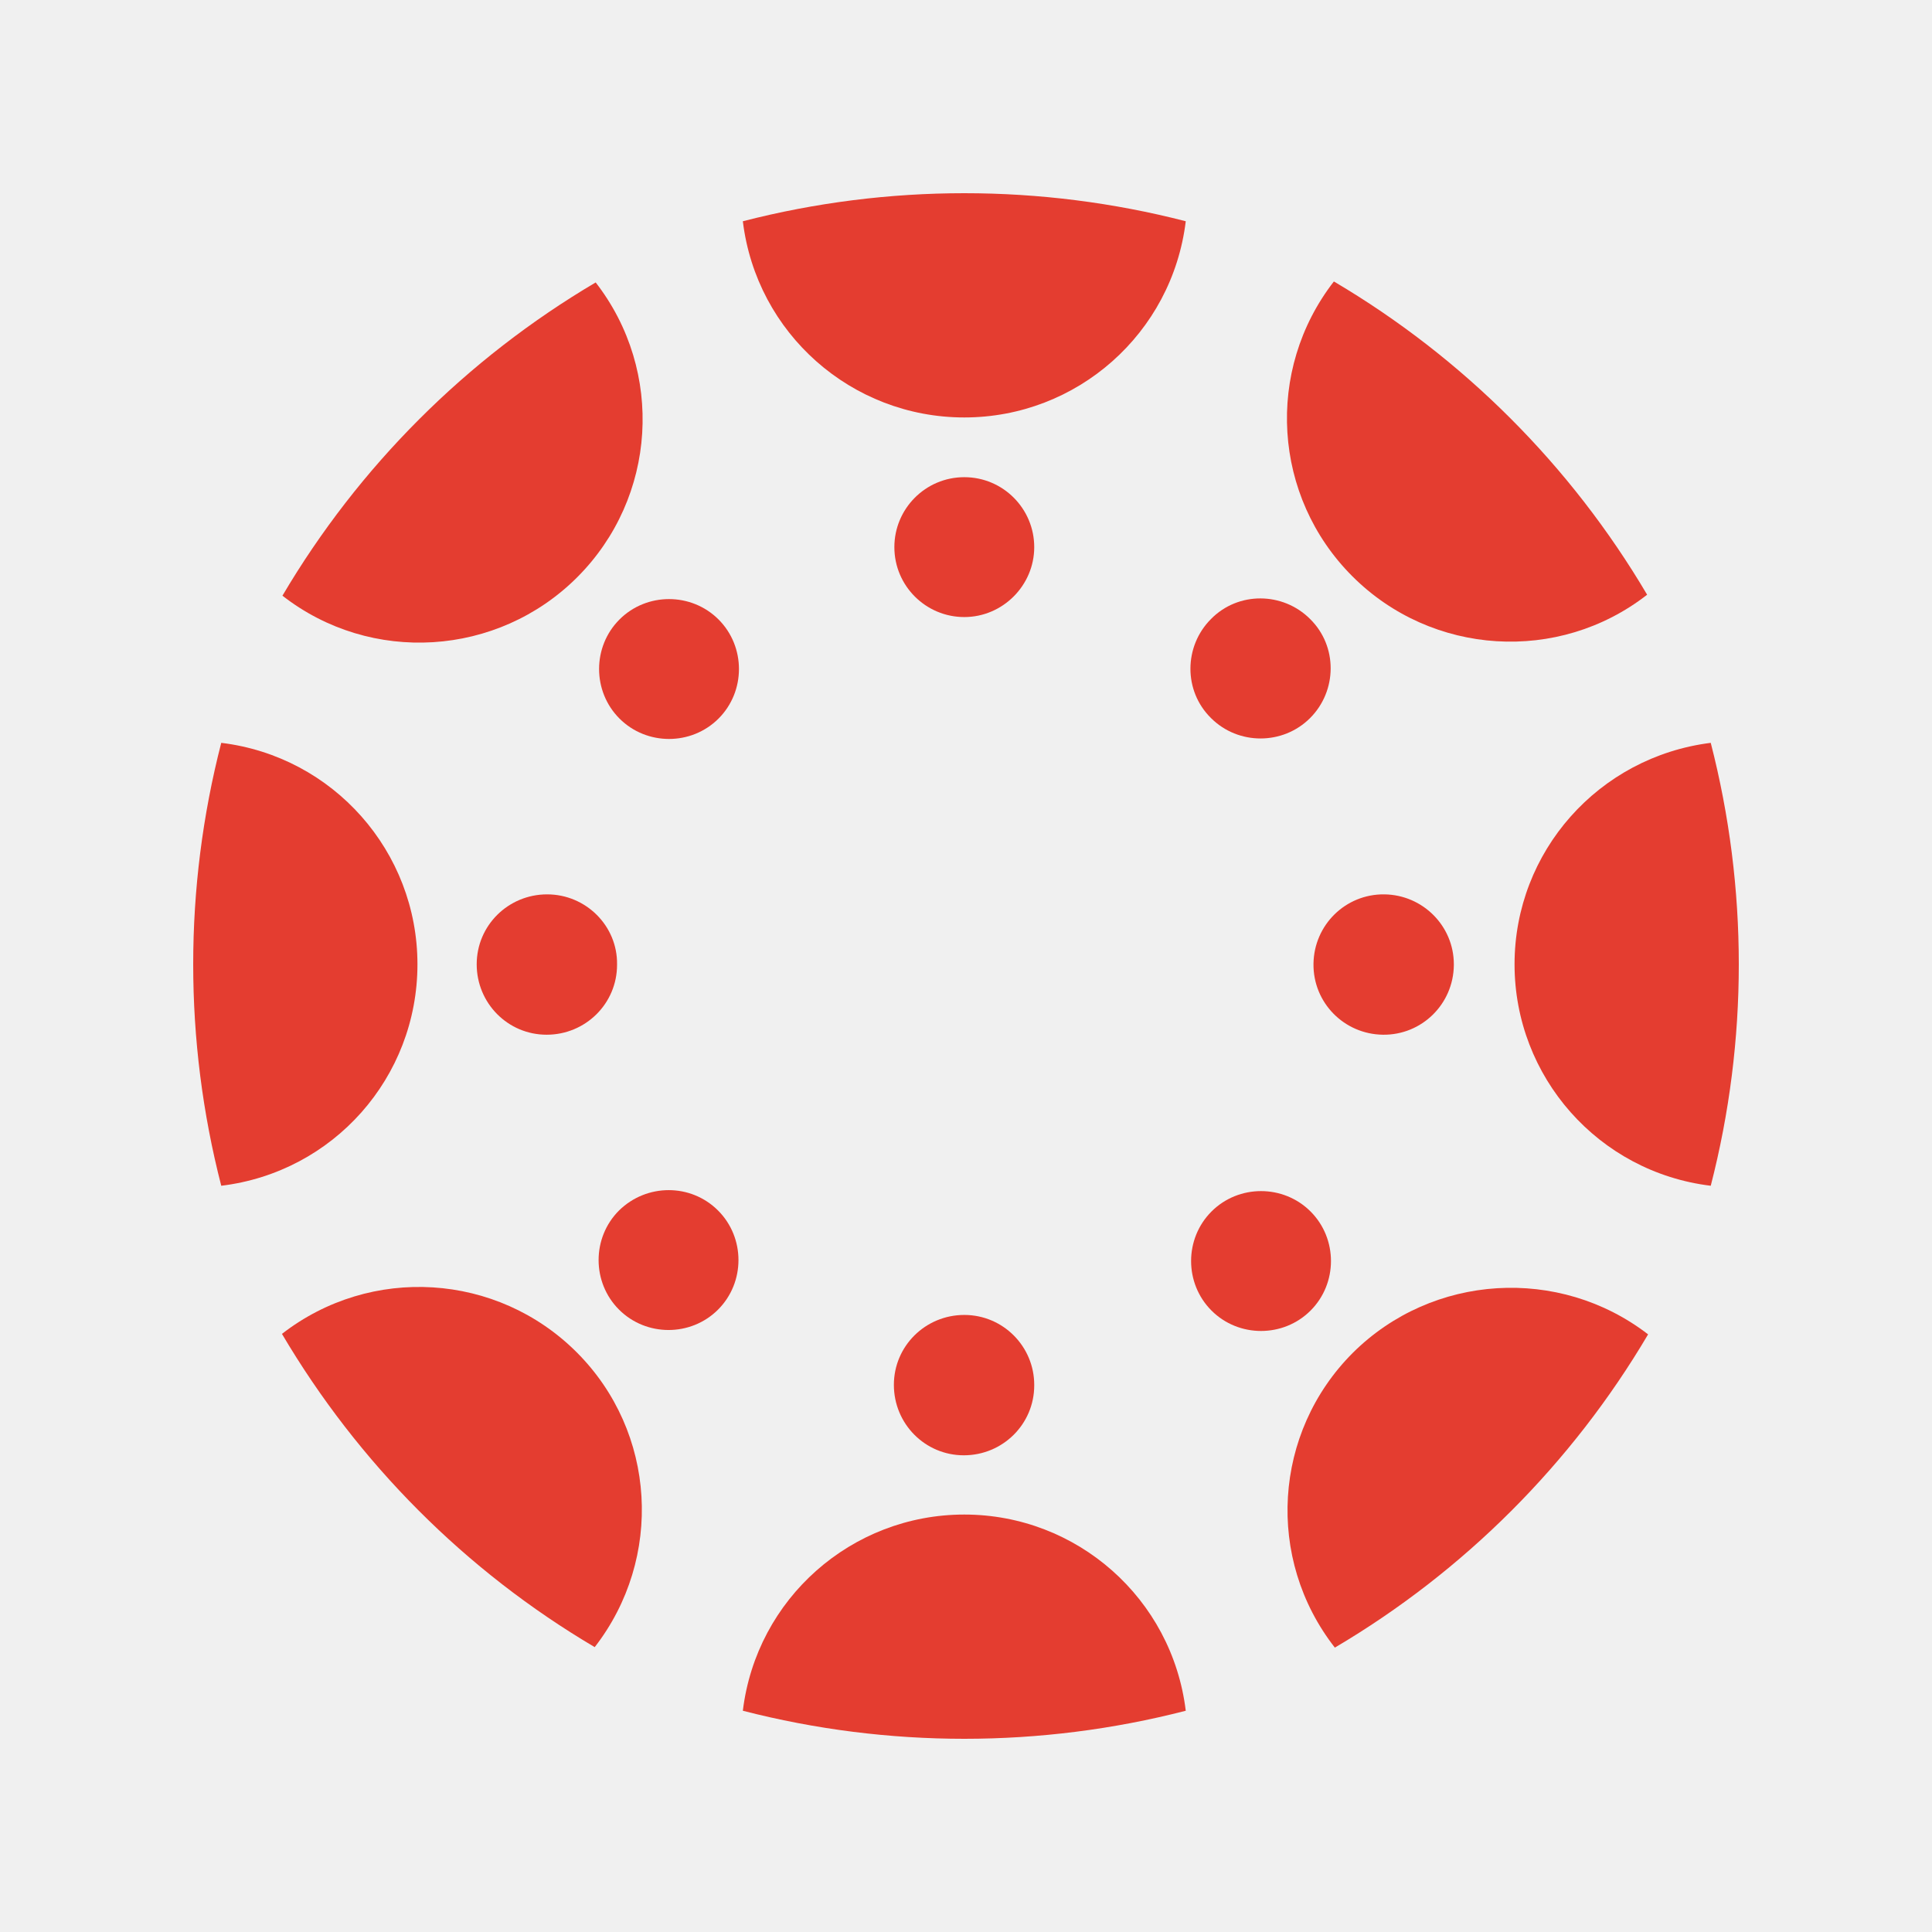
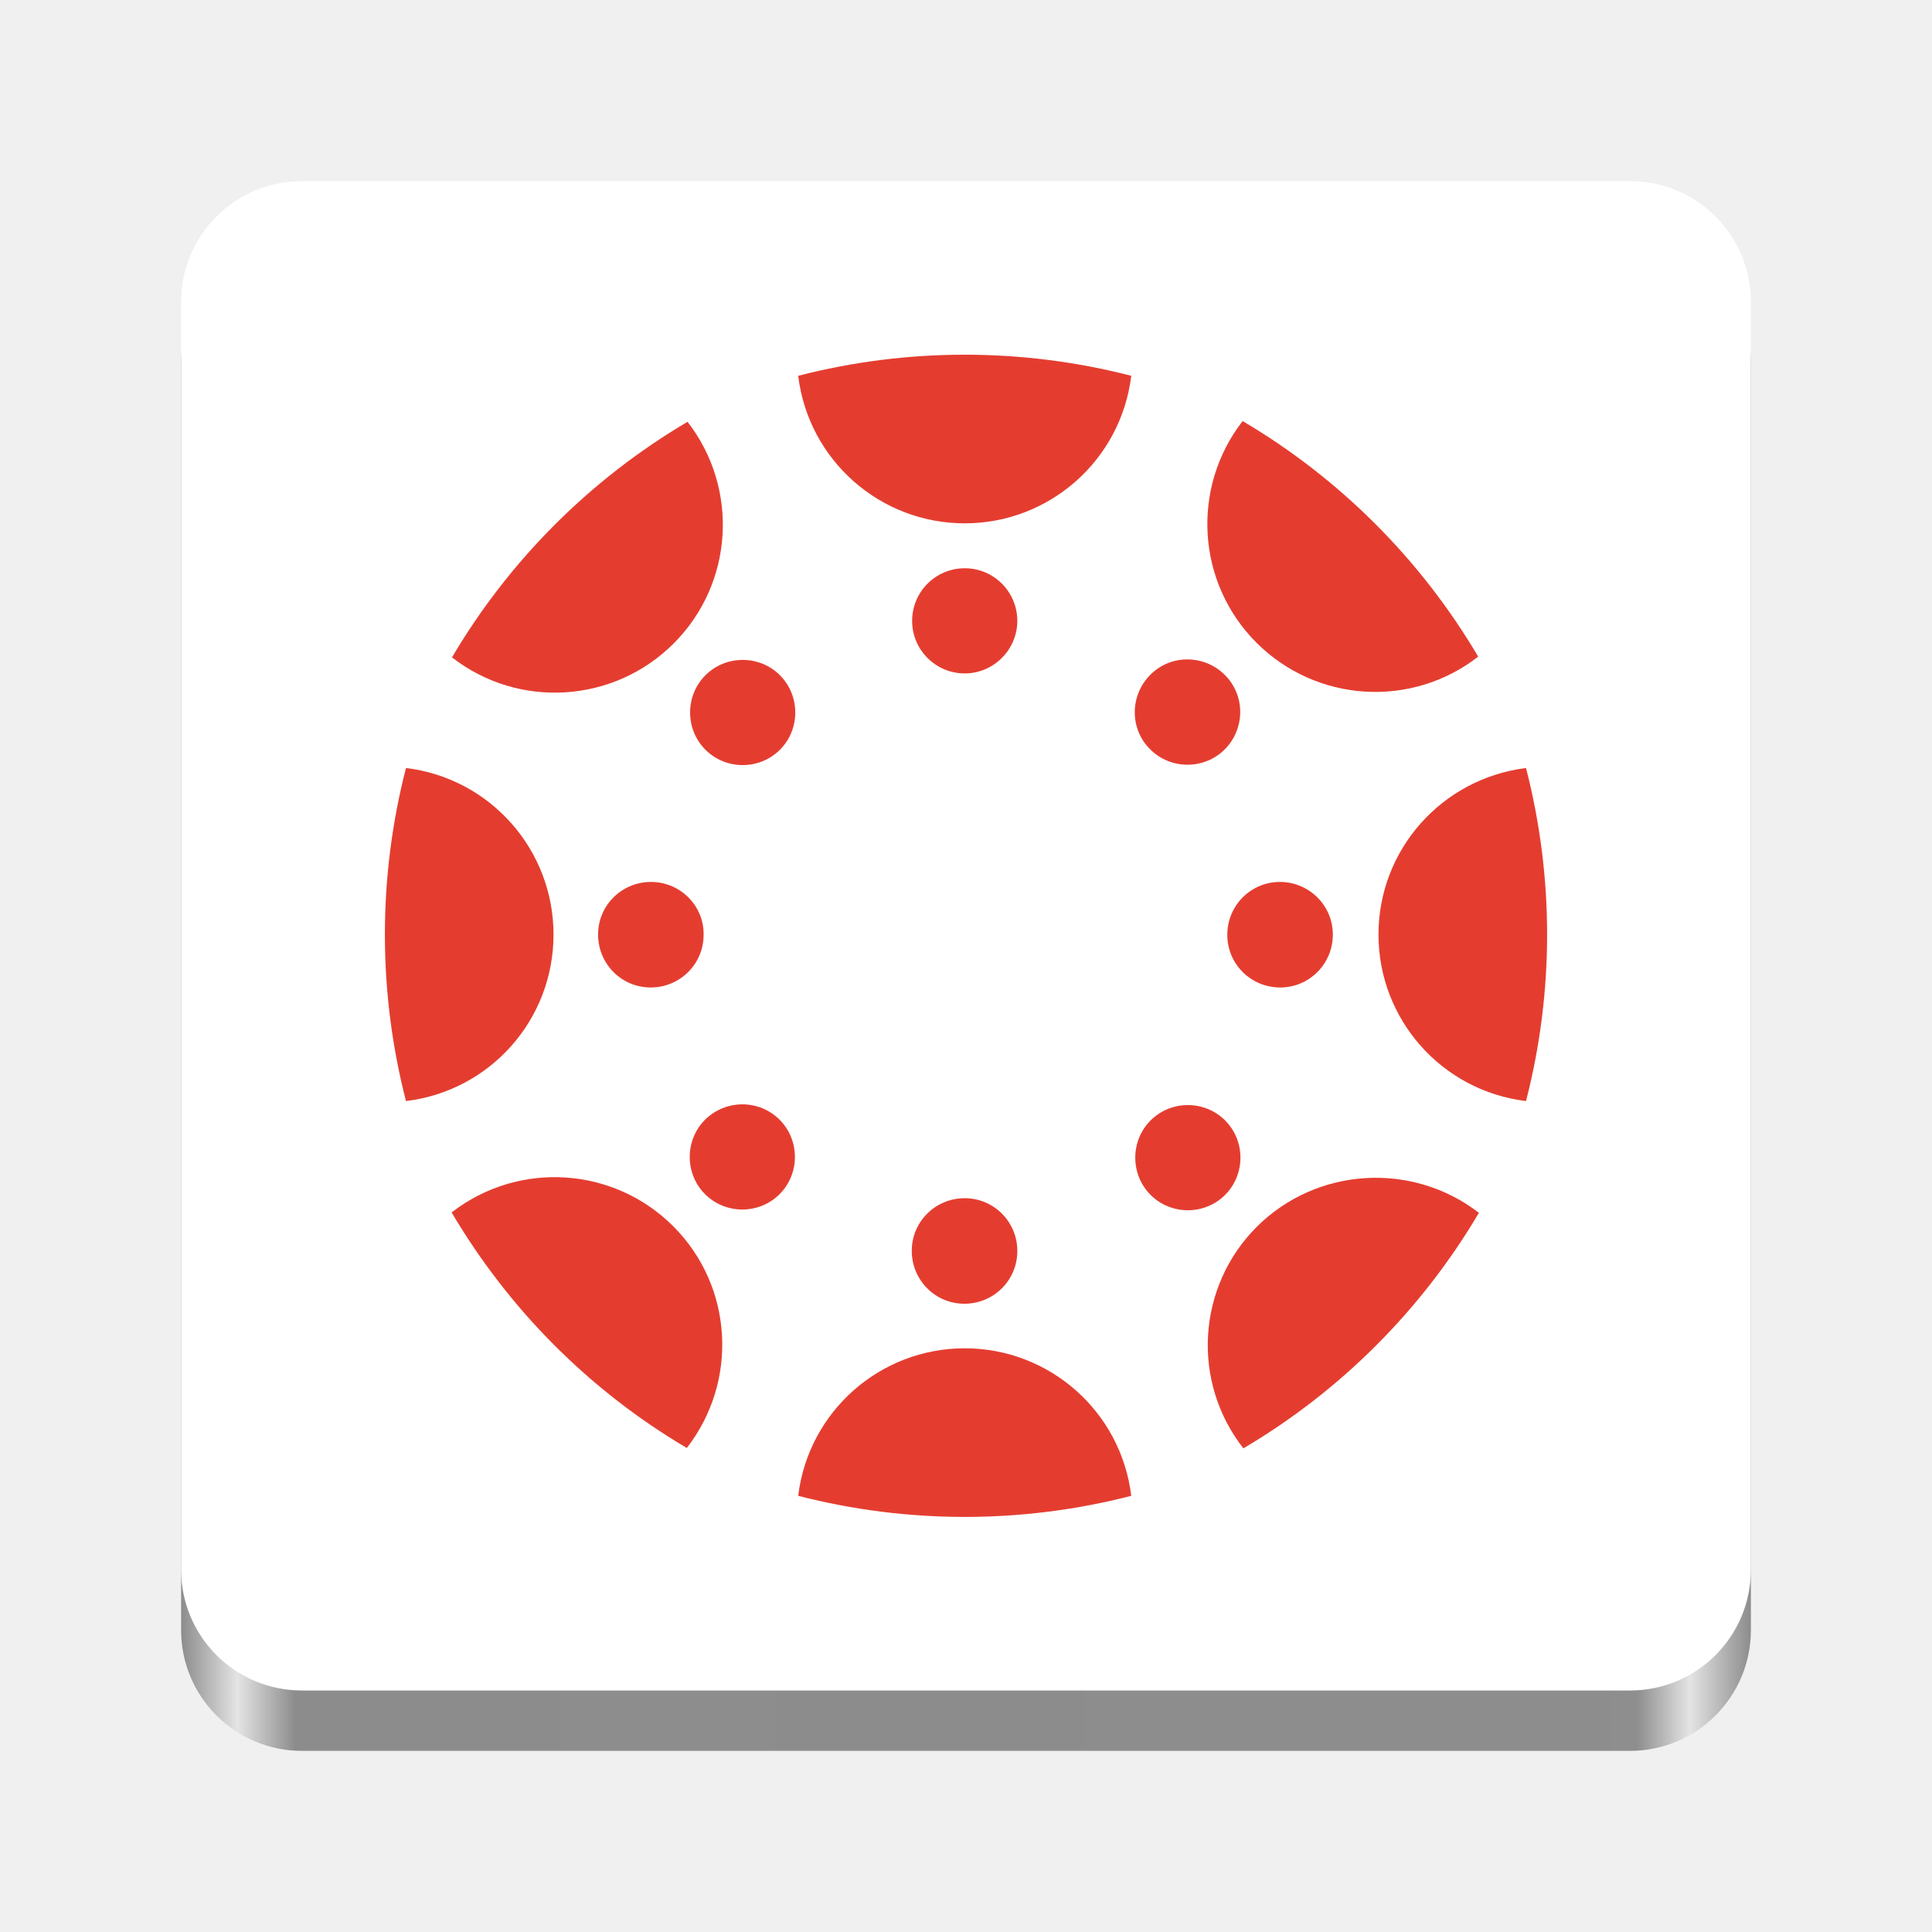
- <svg xmlns="http://www.w3.org/2000/svg" version="1.1" id="layer" x="0px" y="0px" viewBox="0 0 512 512" xml:space="preserve" width="512" height="512">
-   <defs id="defs22" />
-   <style type="text/css" id="style1">
- 	.st0{fill:#E43D30;}
- 	.st1{fill:#A6A8AB;}
- </style>
-   <g id="Layer_2" transform="matrix(1.287038,0,0,1.287038,-158.362,-40.98413)">
+ <svg xmlns="http://www.w3.org/2000/svg" xmlns:xlink="http://www.w3.org/1999/xlink" width="128" height="128" version="1" id="svg44" xml:space="preserve">
+   <defs id="defs48">
+     <linearGradient xlink:href="#linearGradient1571" id="linearGradient1573" x1="12" y1="66" x2="116" y2="66" gradientUnits="userSpaceOnUse" />
+     <linearGradient id="linearGradient1571">
+       <stop style="stop-color:#8c8c8c;stop-opacity:1;" offset="0" id="stop1567" />
+       <stop style="stop-color:#e4e4e4;stop-opacity:1;" offset="0.036" id="stop1575" />
+       <stop style="stop-color:#8c8c8c;stop-opacity:1;" offset="0.073" id="stop1577" />
+       <stop style="stop-color:#8c8c8c;stop-opacity:0.99;" offset="0.927" id="stop1579" />
+       <stop style="stop-color:#e4e4e4;stop-opacity:1;" offset="0.961" id="stop1581" />
+       <stop style="stop-color:#8c8c8c;stop-opacity:1;" offset="1" id="stop1569" />
+     </linearGradient>
+   </defs>
+   <rect style="display:inline;fill:url(#linearGradient1573);fill-opacity:1;stroke:none;stroke-width:0.25;stroke-linecap:butt;stroke-linejoin:miter;stroke-miterlimit:4;stroke-dasharray:none;stroke-dashoffset:0;stroke-opacity:1;marker:none;marker-start:none;marker-mid:none;marker-end:none;paint-order:normal;enable-background:new" id="rect1711-5" width="104" height="100" x="12" y="16" rx="8" ry="8" />
+   <rect style="display:inline;fill:#ffffff;fill-opacity:1;stroke:none;stroke-width:0.25;stroke-linecap:butt;stroke-linejoin:miter;stroke-miterlimit:4;stroke-dasharray:none;stroke-dashoffset:0;stroke-opacity:1;marker:none;marker-start:none;marker-mid:none;marker-end:none;paint-order:normal;enable-background:new" id="rect1711" width="104" height="100" x="12" y="12" rx="8" ry="8" />
+   <g id="Layer_2" transform="matrix(0.2419482,0,0,0.2419482,-13.8952,6.170461)">
    <g id="art">
-       <path class="st0" d="m 209,230.4 c 0,-23.2 -17.3,-42.8 -40.4,-45.6 -7.7,29.9 -7.7,61.3 0,91.2 23.1,-2.8 40.4,-22.3 40.4,-45.6 z" id="path1" />
-       <path class="st0" d="m 235.7,216 c -8,0 -14.5,6.4 -14.5,14.4 0,8 6.4,14.5 14.4,14.5 8,0 14.5,-6.4 14.5,-14.4 0,0 0,0 0,-0.1 0.1,-7.9 -6.4,-14.4 -14.4,-14.4 z" id="path2" />
-       <path class="st0" d="m 434.9,230.4 c 0,23.2 17.3,42.8 40.4,45.6 7.7,-29.9 7.7,-61.3 0,-91.2 -23.1,2.9 -40.4,22.4 -40.4,45.6 z" id="path3" />
-       <path class="st0" d="m 408.1,216 c -8,-0.1 -14.5,6.3 -14.6,14.3 -0.1,8 6.3,14.5 14.3,14.6 8,0.1 14.5,-6.3 14.6,-14.3 0,-0.1 0,-0.1 0,-0.2 0,-7.9 -6.4,-14.3 -14.3,-14.4 z" id="path4" />
-       <path class="st0" d="m 321.6,343.7 c -23.2,0 -42.8,17.3 -45.6,40.4 29.9,7.7 61.3,7.7 91.2,0 -2.8,-23.1 -22.4,-40.4 -45.6,-40.4 z" id="path5" />
-       <path class="st0" d="m 321.6,302.6 c -8,0 -14.5,6.4 -14.5,14.4 0,8 6.4,14.5 14.4,14.5 8,0 14.5,-6.4 14.5,-14.4 0,0 0,0 0,-0.1 0,-7.9 -6.4,-14.4 -14.4,-14.4 z" id="path6" />
-       <path class="st0" d="m 321.6,117.8 c 23.2,0 42.8,-17.3 45.6,-40.4 -29.9,-7.7 -61.3,-7.7 -91.2,0 2.8,23.1 22.4,40.4 45.6,40.4 z" id="path7" />
-       <path class="st0" d="m 321.6,130.1 c -8,0 -14.4,6.5 -14.4,14.4 0,8 6.5,14.4 14.4,14.4 7.9,0 14.4,-6.5 14.4,-14.4 v 0 c 0,-7.9 -6.4,-14.4 -14.4,-14.4 z" id="path8" />
-       <path class="st0" d="m 401.6,310.4 c -16.4,16.4 -18,42.4 -3.7,60.7 26.6,-15.7 48.8,-37.9 64.5,-64.5 -18.3,-14.1 -44.4,-12.5 -60.8,3.8 z" id="path9" />
-       <path class="st0" d="m 372.5,281.3 c -5.6,5.6 -5.6,14.8 0,20.4 5.6,5.6 14.8,5.6 20.4,0 5.6,-5.6 5.6,-14.8 0,-20.4 0,0 0,0 0,0 -5.6,-5.6 -14.8,-5.6 -20.4,0 z" id="path10" />
-       <path class="st0" d="m 241.9,150.7 c 16.4,-16.4 18,-42.4 3.8,-60.7 -26.6,15.7 -48.8,37.9 -64.5,64.5 18.2,14.2 44.3,12.6 60.7,-3.8 z" id="path11" />
-       <path class="st0" d="m 250.6,159.4 c -5.6,5.6 -5.6,14.8 0,20.4 5.6,5.6 14.8,5.6 20.4,0 5.6,-5.6 5.6,-14.8 0,-20.4 0,0 0,0 0,0 -5.6,-5.6 -14.8,-5.6 -20.4,0 z" id="path12" />
-       <path class="st0" d="m 401.5,150.5 c 16.4,16.4 42.5,18 60.7,3.8 -15.7,-26.6 -37.9,-48.8 -64.5,-64.5 -14.2,18.3 -12.6,44.3 3.8,60.7 z" id="path13" />
-       <path class="st0" d="m 392.8,179.7 c 5.6,-5.6 5.7,-14.8 0,-20.4 -5.6,-5.6 -14.8,-5.7 -20.4,0 -5.6,5.6 -5.7,14.8 0,20.4 0,0 0,0 0,0 5.6,5.6 14.8,5.6 20.4,0 z" id="path14" />
-       <path class="st0" d="m 241.8,310.3 c -16.4,-16.4 -42.4,-18 -60.7,-3.8 15.7,26.6 37.8,48.8 64.4,64.5 14.2,-18.3 12.7,-44.3 -3.7,-60.7 z" id="path15" />
-       <path class="st0" d="m 250.5,281.1 c -5.6,5.6 -5.6,14.8 0,20.4 5.6,5.6 14.8,5.6 20.4,0 5.6,-5.6 5.6,-14.8 0,-20.4 0,0 0,0 0,0 -5.6,-5.6 -14.7,-5.6 -20.4,0 z" id="path16" />
+       <path class="st0" d="m 209,230.4 c 0,-23.2 -17.3,-42.8 -40.4,-45.6 -7.7,29.9 -7.7,61.3 0,91.2 23.1,-2.8 40.4,-22.3 40.4,-45.6 z" id="path1" style="fill:#e43d30" />
+       <path class="st0" d="m 235.7,216 c -8,0 -14.5,6.4 -14.5,14.4 0,8 6.4,14.5 14.4,14.5 8,0 14.5,-6.4 14.5,-14.4 0,0 0,0 0,-0.1 0.1,-7.9 -6.4,-14.4 -14.4,-14.4 z" id="path2" style="fill:#e43d30" />
+       <path class="st0" d="m 434.9,230.4 c 0,23.2 17.3,42.8 40.4,45.6 7.7,-29.9 7.7,-61.3 0,-91.2 -23.1,2.9 -40.4,22.4 -40.4,45.6 z" id="path3" style="fill:#e43d30" />
+       <path class="st0" d="m 408.1,216 c -8,-0.1 -14.5,6.3 -14.6,14.3 -0.1,8 6.3,14.5 14.3,14.6 8,0.1 14.5,-6.3 14.6,-14.3 0,-0.1 0,-0.1 0,-0.2 0,-7.9 -6.4,-14.3 -14.3,-14.4 z" id="path4" style="fill:#e43d30" />
+       <path class="st0" d="m 321.6,343.7 c -23.2,0 -42.8,17.3 -45.6,40.4 29.9,7.7 61.3,7.7 91.2,0 -2.8,-23.1 -22.4,-40.4 -45.6,-40.4 z" id="path5" style="fill:#e43d30" />
+       <path class="st0" d="m 321.6,302.6 c -8,0 -14.5,6.4 -14.5,14.4 0,8 6.4,14.5 14.4,14.5 8,0 14.5,-6.4 14.5,-14.4 0,0 0,0 0,-0.1 0,-7.9 -6.4,-14.4 -14.4,-14.4 z" id="path6" style="fill:#e43d30" />
+       <path class="st0" d="m 321.6,117.8 c 23.2,0 42.8,-17.3 45.6,-40.4 -29.9,-7.7 -61.3,-7.7 -91.2,0 2.8,23.1 22.4,40.4 45.6,40.4 z" id="path7" style="fill:#e43d30" />
+       <path class="st0" d="m 321.6,130.1 c -8,0 -14.4,6.5 -14.4,14.4 0,8 6.5,14.4 14.4,14.4 7.9,0 14.4,-6.5 14.4,-14.4 v 0 c 0,-7.9 -6.4,-14.4 -14.4,-14.4 z" id="path8" style="fill:#e43d30" />
+       <path class="st0" d="m 401.6,310.4 c -16.4,16.4 -18,42.4 -3.7,60.7 26.6,-15.7 48.8,-37.9 64.5,-64.5 -18.3,-14.1 -44.4,-12.5 -60.8,3.8 z" id="path9" style="fill:#e43d30" />
+       <path class="st0" d="m 372.5,281.3 c -5.6,5.6 -5.6,14.8 0,20.4 5.6,5.6 14.8,5.6 20.4,0 5.6,-5.6 5.6,-14.8 0,-20.4 0,0 0,0 0,0 -5.6,-5.6 -14.8,-5.6 -20.4,0 z" id="path10" style="fill:#e43d30" />
+       <path class="st0" d="m 241.9,150.7 c 16.4,-16.4 18,-42.4 3.8,-60.7 -26.6,15.7 -48.8,37.9 -64.5,64.5 18.2,14.2 44.3,12.6 60.7,-3.8 z" id="path11" style="fill:#e43d30" />
+       <path class="st0" d="m 250.6,159.4 c -5.6,5.6 -5.6,14.8 0,20.4 5.6,5.6 14.8,5.6 20.4,0 5.6,-5.6 5.6,-14.8 0,-20.4 0,0 0,0 0,0 -5.6,-5.6 -14.8,-5.6 -20.4,0 z" id="path12" style="fill:#e43d30" />
+       <path class="st0" d="m 401.5,150.5 c 16.4,16.4 42.5,18 60.7,3.8 -15.7,-26.6 -37.9,-48.8 -64.5,-64.5 -14.2,18.3 -12.6,44.3 3.8,60.7 z" id="path13" style="fill:#e43d30" />
+       <path class="st0" d="m 392.8,179.7 c 5.6,-5.6 5.7,-14.8 0,-20.4 -5.6,-5.6 -14.8,-5.7 -20.4,0 -5.6,5.6 -5.7,14.8 0,20.4 0,0 0,0 0,0 5.6,5.6 14.8,5.6 20.4,0 z" id="path14" style="fill:#e43d30" />
+       <path class="st0" d="m 241.8,310.3 c -16.4,-16.4 -42.4,-18 -60.7,-3.8 15.7,26.6 37.8,48.8 64.4,64.5 14.2,-18.3 12.7,-44.3 -3.7,-60.7 z" id="path15" style="fill:#e43d30" />
+       <path class="st0" d="m 250.5,281.1 c -5.6,5.6 -5.6,14.8 0,20.4 5.6,5.6 14.8,5.6 20.4,0 5.6,-5.6 5.6,-14.8 0,-20.4 0,0 0,0 0,0 -5.6,-5.6 -14.7,-5.6 -20.4,0 z" id="path16" style="fill:#e43d30" />
    </g>
  </g>
</svg>
